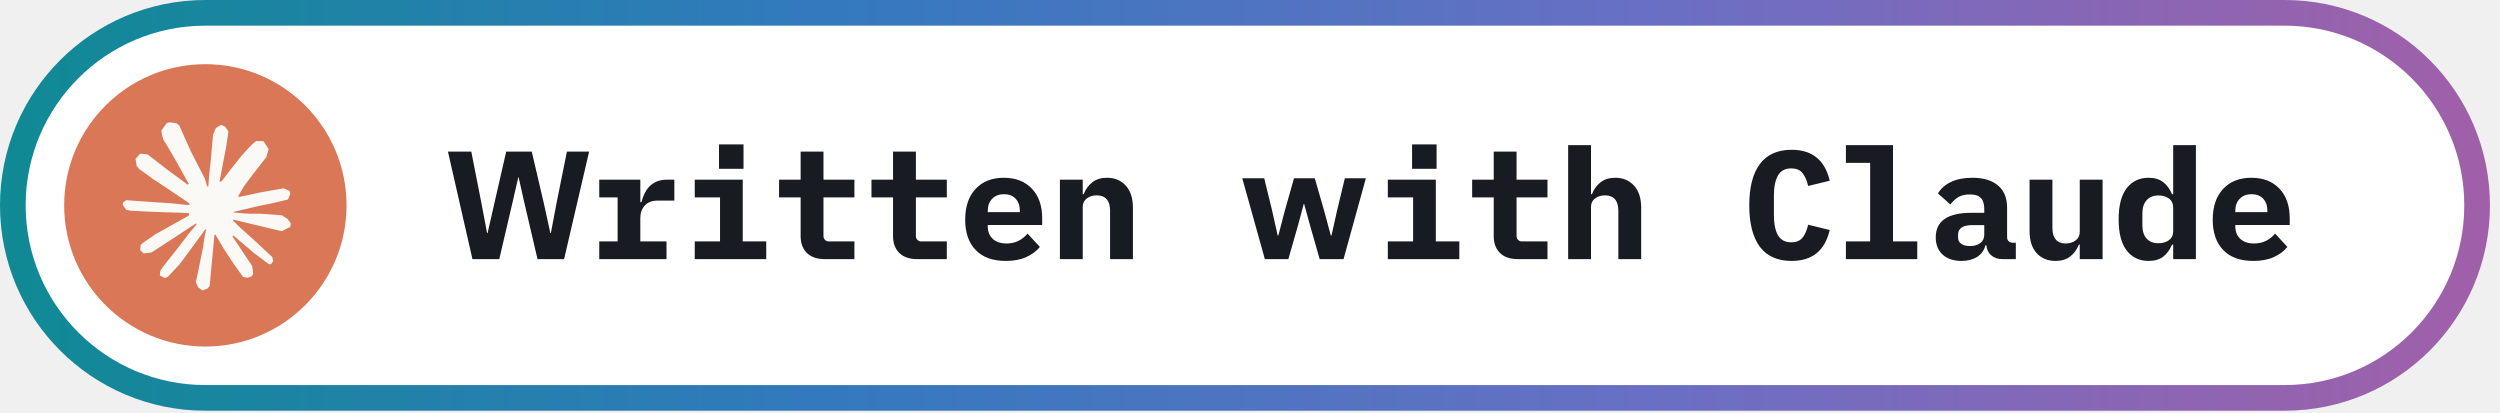
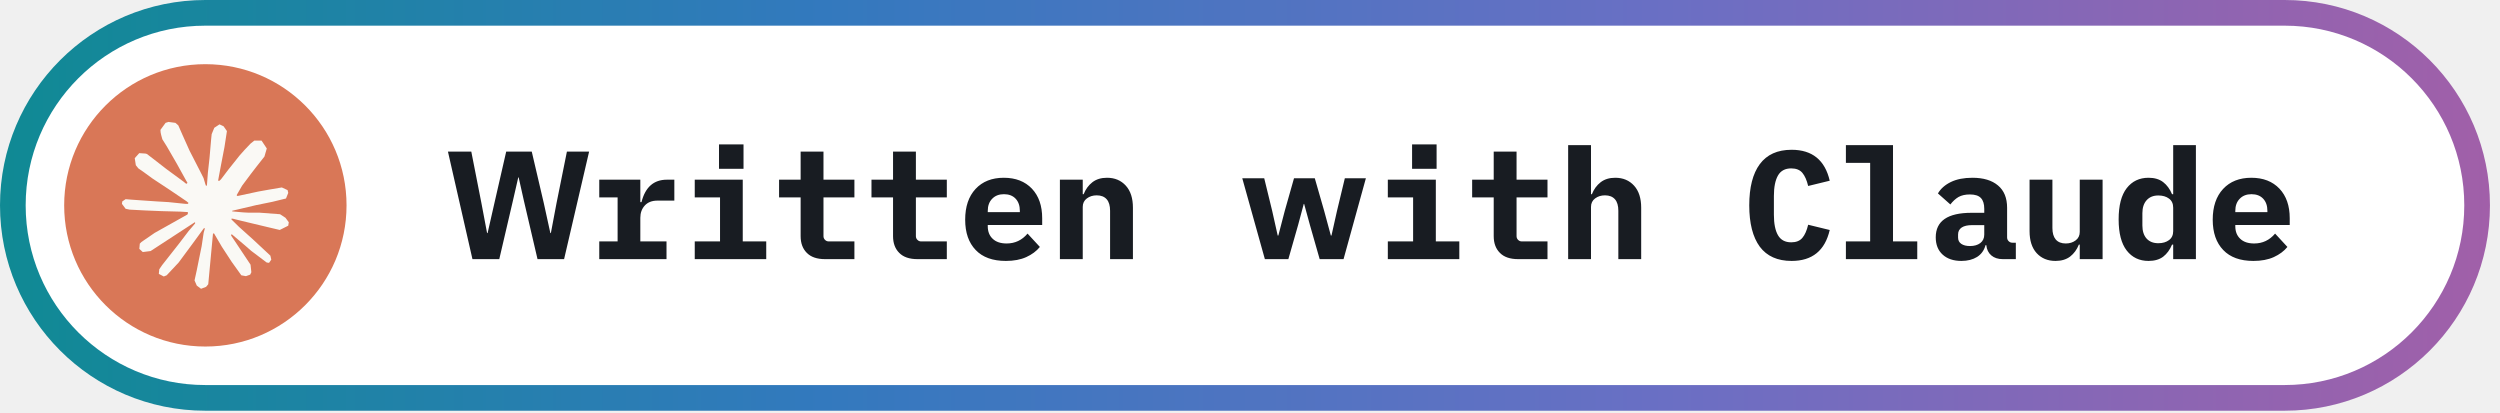
<svg xmlns="http://www.w3.org/2000/svg" width="161.67" height="26.67" viewBox="0 0 161.67 26.67" role="img" aria-label="Written with Claude">
  <style>.dark{display:none}@media (prefers-color-scheme:dark){.light{display:none}.dark{display:inline}}</style>
  <defs>
-     <g id="bc2166d-mark" transform="translate(9.5 9.5) scale(0.14)">
+     <g id="bc2166d-mark" transform="translate(9.444459 9.472195) scale(0.1388889)">
      <path d="M18.766 62.444L37.182 52.117L37.486 51.212L37.182 50.709H36.272L33.185 50.521L22.662 50.239L13.555 49.864L4.7 49.394L2.474 48.925L0.4 46.155L0.602 44.794L2.474 43.527L5.156 43.761L11.075 44.184L19.98 44.794L26.405 45.169L35.968 46.155H37.486L37.688 45.545L37.182 45.169L36.777 44.794L27.569 38.551L17.602 31.979L12.391 28.177L9.608 26.252L8.191 24.469L7.584 20.526L10.114 17.709L13.555 17.944L14.415 18.178L17.906 20.854L25.343 26.628L35.057 33.763L36.474 34.936L37.044 34.551L37.132 34.279L36.474 33.2L31.212 23.671L25.596 13.954L23.066 9.917L22.409 7.523C22.154 6.518 22.004 5.687 22.004 4.66L24.888 0.717L26.507 0.2L30.402 0.717L32.022 2.125L34.45 7.664L38.346 16.348L44.417 28.177L46.188 31.698L47.149 34.936L47.504 35.922H48.111V35.359L48.617 28.693L49.527 20.526L50.438 10.011L50.742 7.054L52.209 3.486L55.143 1.561L57.42 2.641L59.292 5.317L59.039 7.054L57.926 14.282L55.75 25.595L54.334 33.2H55.143L56.105 32.214L59.95 27.144L66.375 19.07L69.209 15.878L72.548 12.358L74.673 10.668H78.72L81.655 15.08L80.339 19.634L76.191 24.891L72.75 29.35L67.817 35.959L64.756 41.273L65.031 41.712L65.768 41.649L76.899 39.255L82.92 38.175L90.104 36.955L93.342 38.457L93.696 40.006L92.431 43.151L84.741 45.029L75.735 46.859L62.324 50.016L62.176 50.136L62.351 50.396L68.399 50.943L70.979 51.084H77.304L89.092 51.976L92.178 53.994L94 56.482L93.696 58.407L88.94 60.801L82.566 59.299L67.64 55.731L62.53 54.464H61.822V54.886L66.072 59.064L73.914 66.105L83.679 75.212L84.184 77.465L82.92 79.249L81.604 79.061L73.003 72.583L69.664 69.673L62.176 63.336H61.67V63.993L63.39 66.528L72.548 80.281L73.003 84.506L72.345 85.867L69.968 86.712L67.387 86.243L61.974 78.685L56.459 70.236L52.006 62.632L51.469 62.971L48.819 91.265L47.605 92.721L44.771 93.8L42.393 92.016L41.129 89.106L42.393 83.332L43.911 75.822L45.126 69.86L46.239 62.444L46.918 59.966L46.858 59.8L46.315 59.892L40.724 67.56L32.224 79.061L25.495 86.243L23.876 86.9L21.093 85.445L21.346 82.863L22.915 80.563L32.224 68.734L37.84 61.364L41.459 57.134L41.424 56.522L41.224 56.505L16.489 72.63L12.087 73.193L10.165 71.409L10.418 68.499L11.328 67.56L18.766 62.444Z" />
    </g>
    <g id="bc2166d-text" transform="translate(35 20.19)">
      <path d="M-0.1 -8.38H1.72L2.51 -4.36L2.95 -2.03H2.99L3.52 -4.36L4.44 -8.38H6.43L7.37 -4.36L7.88 -2.03H7.92L8.36 -4.36L9.17 -8.38H10.9L8.95 0H6.88L5.82 -4.54L5.41 -6.37H5.38L4.96 -4.54L3.9 0H1.81ZM11.69 -1.38H13.12V-4.81H11.69V-6.19H14.89V-4.44H14.98Q15.42 -6.19 16.96 -6.19H17.54V-4.56H16.22Q15.59 -4.56 15.24 -4.18Q14.89 -3.8 14.89 -3.22V-1.38H16.93V0H11.69ZM22.93 -8.94V-7.04H21.02V-8.94ZM19.13 -1.38H21.1V-4.81H19.13V-6.19H22.87V-1.38H24.7V0H19.13ZM29.16 -1.79Q29.16 -1.62 29.28 -1.5Q29.4 -1.38 29.57 -1.38H31.57V0H29.28Q28.34 0 27.86 -0.49Q27.38 -0.97 27.38 -1.79V-4.81H25.7V-6.19H27.38V-8.38H29.16V-6.19H31.57V-4.81H29.16ZM36.36 -1.79Q36.36 -1.62 36.48 -1.5Q36.6 -1.38 36.77 -1.38H38.77V0H36.48Q35.54 0 35.06 -0.49Q34.58 -0.97 34.58 -1.79V-4.81H32.9V-6.19H34.58V-8.38H36.36V-6.19H38.77V-4.81H36.36ZM40.2 -3.07Q40.2 -4.6 41.01 -5.47Q41.82 -6.34 43.21 -6.34Q44.59 -6.34 45.4 -5.49Q46.2 -4.64 46.2 -3.19V-2.66H41.96V-2.56Q41.96 -1.94 42.35 -1.58Q42.73 -1.22 43.43 -1.22Q44.41 -1.22 45.06 -1.99L46.02 -0.95Q45.62 -0.46 44.96 -0.16Q44.3 0.14 43.37 0.14Q41.83 0.14 41.02 -0.71Q40.2 -1.56 40.2 -3.07ZM41.96 -3.76V-3.66H44.46V-3.76Q44.46 -4.36 44.13 -4.71Q43.8 -5.06 43.22 -5.06Q42.65 -5.06 42.31 -4.71Q41.96 -4.36 41.96 -3.76ZM47.58 0V-6.19H49.36V-5.06H49.43Q49.66 -5.64 50.11 -5.99Q50.56 -6.34 51.25 -6.34Q52.16 -6.34 52.72 -5.72Q53.27 -5.11 53.27 -4.01V0H51.49V-3.77Q51.49 -4.36 51.23 -4.66Q50.96 -4.97 50.45 -4.97Q50 -4.97 49.68 -4.73Q49.36 -4.49 49.36 -4.07V0ZM63.5 -6.3 64.12 -3.76 64.55 -1.84H64.6L65.1 -3.76L65.82 -6.3H67.44L68.17 -3.76L68.69 -1.84H68.74L69.17 -3.76L69.78 -6.3H71.42L69.68 0H67.82L67.06 -2.66L66.61 -4.3H66.58L66.14 -2.66L65.38 0H63.55L61.79 -6.3ZM76.93 -8.94V-7.04H75.02V-8.94ZM73.13 -1.38H75.1V-4.81H73.13V-6.19H76.87V-1.38H78.7V0H73.13ZM83.16 -1.79Q83.16 -1.62 83.28 -1.5Q83.4 -1.38 83.57 -1.38H85.57V0H83.28Q82.34 0 81.86 -0.49Q81.38 -0.97 81.38 -1.79V-4.81H79.7V-6.19H81.38V-8.38H83.16V-6.19H85.57V-4.81H83.16ZM87.18 -8.88H88.96V-5.06H89.03Q89.26 -5.64 89.71 -5.99Q90.16 -6.34 90.85 -6.34Q91.76 -6.34 92.32 -5.72Q92.87 -5.11 92.87 -4.01V0H91.09V-3.77Q91.09 -4.36 90.83 -4.66Q90.56 -4.97 90.05 -4.97Q89.6 -4.97 89.28 -4.73Q88.96 -4.49 88.96 -4.07V0H87.18ZM101.29 -4.19Q101.29 -6.29 102.11 -7.4Q102.94 -8.52 104.59 -8.52Q107 -8.52 107.56 -6.11L105.88 -5.7Q105.72 -6.37 105.43 -6.72Q105.14 -7.07 104.56 -7.07Q103.85 -7.07 103.53 -6.52Q103.21 -5.96 103.21 -4.92V-3.46Q103.21 -2.41 103.53 -1.86Q103.85 -1.31 104.56 -1.31Q105.14 -1.31 105.43 -1.66Q105.72 -2 105.88 -2.68L107.56 -2.27Q107 0.14 104.59 0.14Q102.94 0.14 102.11 -0.97Q101.29 -2.09 101.29 -4.19ZM108.82 -1.38H110.71V-7.5H108.82V-8.88H112.49V-1.38H114.38V0H108.82ZM121.04 0Q120.49 0 120.15 -0.29Q119.81 -0.58 119.76 -1.09H119.7Q119.54 -0.49 119.04 -0.17Q118.54 0.14 117.82 0.14Q116.9 0.14 116.36 -0.35Q115.82 -0.84 115.82 -1.7Q115.82 -3.61 118.61 -3.61H119.6V-3.92Q119.6 -4.49 119.34 -4.76Q119.08 -5.04 118.48 -5.04Q117.95 -5.04 117.59 -4.84Q117.24 -4.63 116.96 -4.26L115.99 -5.12Q116.32 -5.68 117 -6.01Q117.68 -6.34 118.68 -6.34Q119.96 -6.34 120.67 -5.74Q121.38 -5.15 121.38 -4V-1.69Q121.38 -1.52 121.5 -1.4Q121.62 -1.28 121.79 -1.28H122.06V0ZM119.6 -1.91V-2.65H118.66Q118.13 -2.65 117.85 -2.47Q117.56 -2.28 117.56 -1.92V-1.68Q117.56 -1.36 117.81 -1.19Q118.06 -1.02 118.49 -1.02Q118.98 -1.02 119.29 -1.25Q119.6 -1.49 119.6 -1.91ZM127.04 -1.13H126.97Q126.74 -0.55 126.29 -0.2Q125.84 0.14 125.15 0.14Q124.24 0.14 123.68 -0.47Q123.13 -1.08 123.13 -2.18V-6.19H124.91V-2.42Q124.91 -1.84 125.17 -1.53Q125.44 -1.22 125.95 -1.22Q126.4 -1.22 126.72 -1.46Q127.04 -1.7 127.04 -2.12V-6.19H128.82V0H127.04ZM134.32 -1.13H134.23Q133.98 -0.53 133.54 -0.19Q133.1 0.14 132.4 0.14Q131.33 0.14 130.7 -0.67Q130.07 -1.48 130.07 -3.1Q130.07 -4.72 130.7 -5.53Q131.33 -6.34 132.4 -6.34Q133.1 -6.34 133.54 -6Q133.98 -5.66 134.23 -5.06H134.32V-8.88H136.09V0H134.32ZM134.32 -2.18V-4.01Q134.32 -4.48 133.99 -4.72Q133.67 -4.96 133.16 -4.96Q132.58 -4.96 132.25 -4.59Q131.92 -4.22 131.92 -3.58V-2.62Q131.92 -1.97 132.25 -1.6Q132.58 -1.24 133.16 -1.24Q133.67 -1.24 133.99 -1.48Q134.32 -1.72 134.32 -2.18ZM137.4 -3.07Q137.4 -4.6 138.21 -5.47Q139.02 -6.34 140.41 -6.34Q141.79 -6.34 142.6 -5.49Q143.4 -4.64 143.4 -3.19V-2.66H139.16V-2.56Q139.16 -1.94 139.55 -1.58Q139.93 -1.22 140.63 -1.22Q141.61 -1.22 142.26 -1.99L143.22 -0.95Q142.82 -0.46 142.16 -0.16Q141.5 0.14 140.57 0.14Q139.03 0.14 138.22 -0.71Q137.4 -1.56 137.4 -3.07ZM139.16 -3.76V-3.66H141.66V-3.76Q141.66 -4.36 141.33 -4.71Q141 -5.06 140.42 -5.06Q139.85 -5.06 139.51 -4.71Q139.16 -4.36 139.16 -3.76Z" />
    </g>
    <linearGradient id="bc2166d-ring-light" x1="0" y1="0" x2="1" y2="0">
      <stop offset="0%" stop-color="#0F8A93" />
      <stop offset="33.33%" stop-color="#3379BE" />
      <stop offset="66.67%" stop-color="#6A6FC4" />
      <stop offset="100%" stop-color="#A25FA8" />
    </linearGradient>
    <linearGradient id="bc2166d-ring-dark" x1="0" y1="0" x2="1" y2="0">
      <stop offset="0%" stop-color="#0F8A93" />
      <stop offset="33.33%" stop-color="#3379BE" />
      <stop offset="66.67%" stop-color="#6A6FC4" />
      <stop offset="100%" stop-color="#A25FA8" />
    </linearGradient>
  </defs>
  <g transform="scale(0.83)">
    <g class="light">
      <rect x="0" y="0" width="194" height="32" rx="16" fill="url(#bc2166d-ring-light)" />
      <rect x="2" y="2" width="190" height="28" rx="14" fill="#FFFFFF" />
      <circle cx="16" cy="16" r="11" fill="#D97757" />
      <use href="#bc2166d-mark" fill="#FAF9F5" />
      <use href="#bc2166d-text" fill="#181C22" />
    </g>
    <g class="dark">
      <rect x="0" y="0" width="194" height="32" rx="16" fill="url(#bc2166d-ring-dark)" />
      <rect x="2" y="2" width="190" height="28" rx="14" fill="#181C22" />
      <circle cx="16" cy="16" r="11" fill="#D97757" />
      <use href="#bc2166d-mark" fill="#FAF9F5" />
      <use href="#bc2166d-text" fill="#FFFFFF" />
    </g>
  </g>
</svg>
